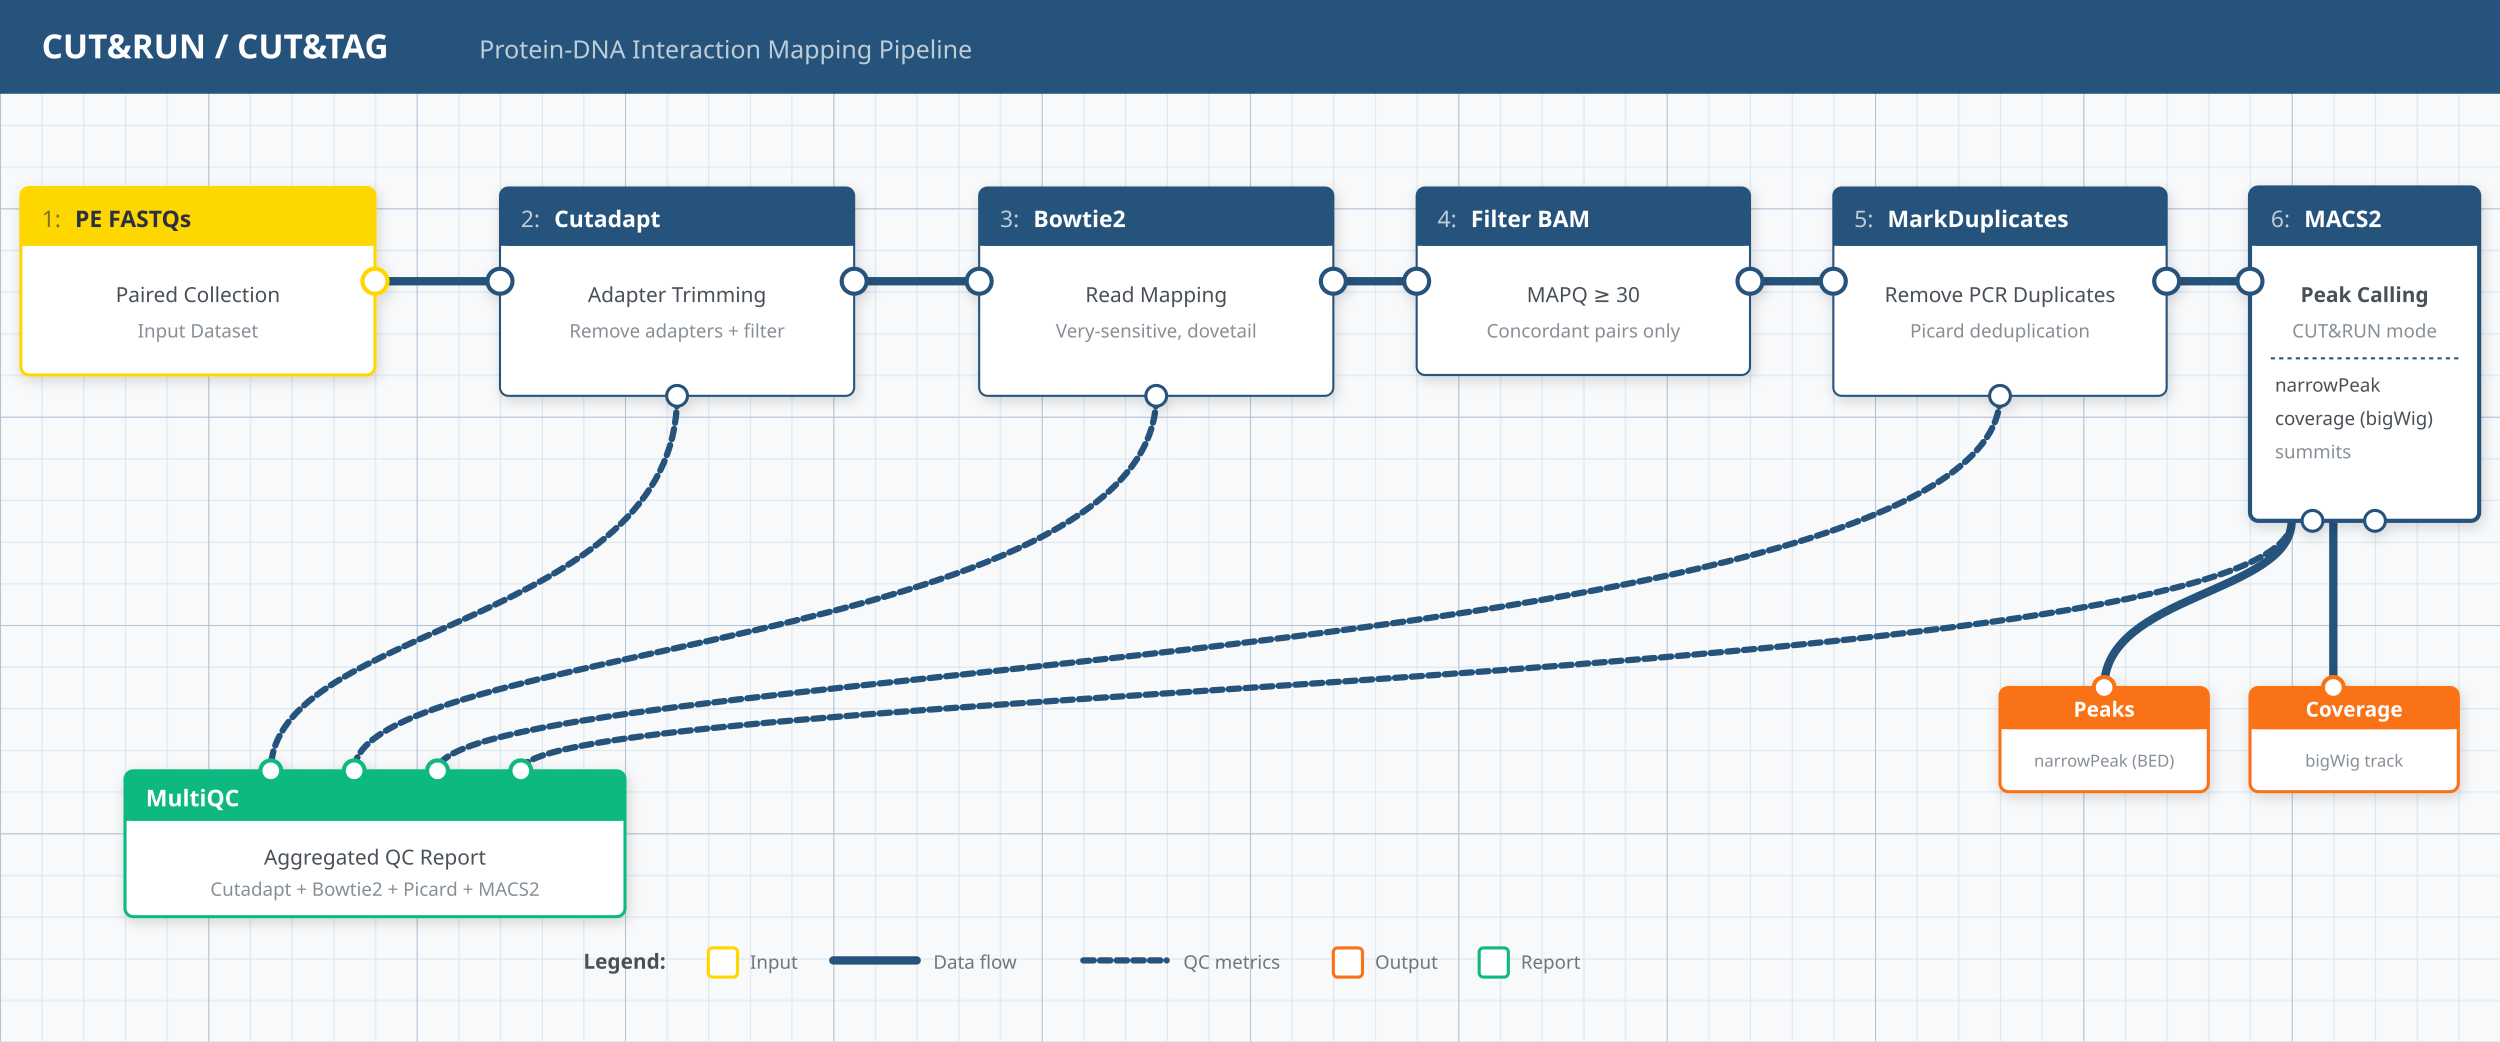
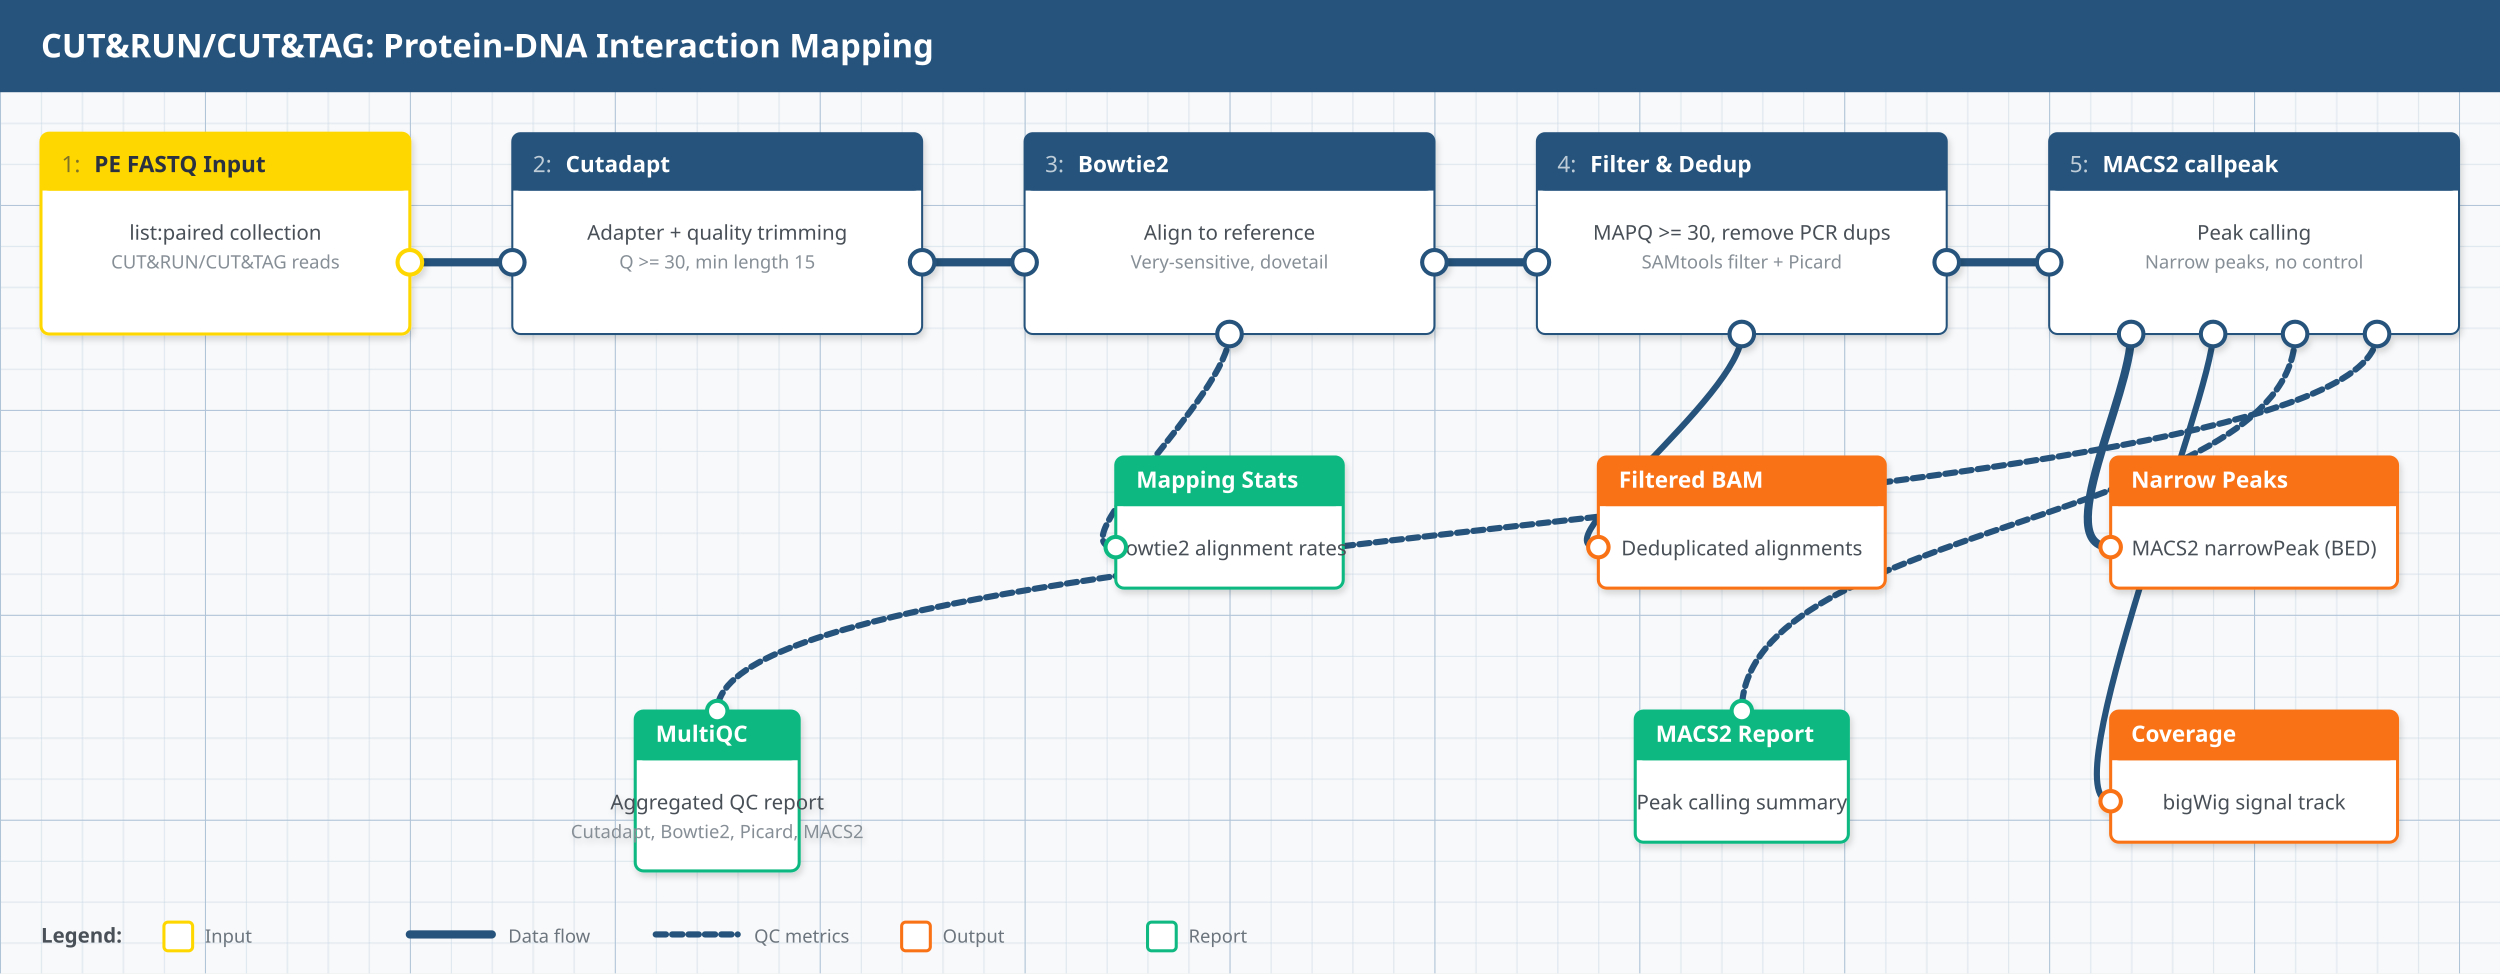
- <svg xmlns="http://www.w3.org/2000/svg" viewBox="0 0 1200 500" role="img" aria-label="CUT&amp;RUN workflow diagram">
+ <svg xmlns="http://www.w3.org/2000/svg" viewBox="0 0 1220 475" aria-label="CUT&amp;RUN/CUT&amp;TAG: Protein-DNA Interaction Mapping" role="img">
  <defs>
-     <pattern id="grid" width="20" height="20" patternUnits="userSpaceOnUse">
+     <pattern id="wd-grid" width="20" height="20" patternUnits="userSpaceOnUse">
      <path d="M 20 0 L 0 0 0 20" fill="none" stroke="#c5d5e4" stroke-width="0.5" />
    </pattern>
-     <pattern id="grid-major" width="100" height="100" patternUnits="userSpaceOnUse">
-       <rect width="100" height="100" fill="url(#grid)" />
+     <pattern id="wd-grid-major" width="100" height="100" patternUnits="userSpaceOnUse">
+       <rect width="100" height="100" fill="url(#wd-grid)" />
      <path d="M 100 0 L 0 0 0 100" fill="none" stroke="#b0c4d8" stroke-width="1" />
    </pattern>
-     <style>
-       .connection { stroke: #25537b; stroke-width: 4; fill: none; stroke-linecap: round; }
-       .connection-qc { stroke: #25537b; stroke-width: 3; fill: none; stroke-linecap: round; stroke-dasharray: 5 3; }
-       .node-card { filter: drop-shadow(1px 2px 3px rgba(0,0,0,0.15)); }
-     </style>
+     <filter id="wd-shadow" x="-5%" y="-5%" width="115%" height="115%">
+       <feDropShadow dx="1" dy="2" stdDeviation="1.5" flood-opacity="0.15" />
+     </filter>
  </defs>
-   <rect width="1200" height="500" fill="#f8f9fa" />
-   <rect width="1200" height="500" fill="url(#grid-major)" />
-   <rect x="0" y="0" width="1200" height="45" fill="#25537b" />
-   <text x="20" y="28" font-family="system-ui, sans-serif" font-size="16" font-weight="600" fill="white">CUT&amp;RUN / CUT&amp;TAG</text>
-   <text x="230" y="28" font-family="system-ui, sans-serif" font-size="12" fill="rgba(255,255,255,0.7)">Protein-DNA Interaction Mapping Pipeline</text>
-   <path class="connection" d="M 180 135 C 210 135, 210 135, 240 135" />
-   <path class="connection" d="M 410 135 C 440 135, 440 135, 470 135" />
-   <path class="connection" d="M 640 135 C 660 135, 660 135, 680 135" />
-   <path class="connection" d="M 840 135 C 860 135, 860 135, 880 135" />
-   <path class="connection" d="M 1040 135 C 1060 135, 1060 135, 1080 135" />
-   <path class="connection" d="M 1100 250 C 1100 285, 1010 285, 1010 330" />
-   <path class="connection" d="M 1120 250 C 1120 285, 1120 285, 1120 330" />
-   <path class="connection-qc" d="M 325 190 C 325 300, 130 300, 130 370" />
-   <path class="connection-qc" d="M 555 190 C 555 310, 170 310, 170 370" />
-   <path class="connection-qc" d="M 960 190 C 960 320, 210 320, 210 370" />
-   <path class="connection-qc" d="M 1100 250 C 1100 330, 250 330, 250 370" />
-   <g class="node-card" transform="translate(10, 90)">
-     <rect width="170" height="90" rx="4" fill="white" stroke="#ffd700" stroke-width="1.5" />
-     <rect width="170" height="28" rx="4" fill="#ffd700" />
-     <rect x="0" y="24" width="170" height="4" fill="#ffd700" />
+   <rect width="1220" height="475" fill="#f8f9fa" />
+   <rect width="1220" height="475" fill="url(#wd-grid-major)" />
+   <rect x="0" y="0" width="1220" height="45" fill="#25537b" />
+   <text x="20" y="28" font-family="system-ui, sans-serif" font-size="16" font-weight="600" fill="white">CUT&amp;RUN/CUT&amp;TAG: Protein-DNA Interaction Mapping</text>
+   <path d="M 200.0 128.0 C 230.0 128.0, 220.0 128.0, 250.0 128.0" stroke="#25537b" fill="none" stroke-linecap="round" stroke-width="4" />
+   <path d="M 450.0 128.0 C 480.0 128.0, 470.0 128.0, 500.0 128.0" stroke="#25537b" fill="none" stroke-linecap="round" stroke-width="4" />
+   <path d="M 700.0 128.0 C 730.0 128.0, 720.0 128.0, 750.0 128.0" stroke="#25537b" fill="none" stroke-linecap="round" stroke-width="4" />
+   <path d="M 950.0 128.0 C 980.0 128.0, 970.0 128.0, 1000.0 128.0" stroke="#25537b" fill="none" stroke-linecap="round" stroke-width="4" />
+   <path d="M 850.0 163.0 C 850.0 193.0, 750.0 267.0, 780.0 267.0" stroke="#25537b" fill="none" stroke-linecap="round" stroke-width="3" />
+   <path d="M 1040.0 163.0 C 1040.0 193.0, 1000.0 267.0, 1030.0 267.0" stroke="#25537b" fill="none" stroke-linecap="round" stroke-width="4" />
+   <path d="M 1080.0 163.0 C 1080.0 193.0, 1000.0 391.0, 1030.0 391.0" stroke="#25537b" fill="none" stroke-linecap="round" stroke-width="3" />
+   <path d="M 1120.0 163.0 C 1120.0 255.0, 850.0 255.0, 850.0 347.0" stroke="#25537b" fill="none" stroke-linecap="round" stroke-width="3" stroke-dasharray="5 3" />
+   <path d="M 600.0 163.0 C 600.0 193.0, 514.5 267.0, 544.5 267.0" stroke="#25537b" fill="none" stroke-linecap="round" stroke-width="3" stroke-dasharray="5 3" />
+   <path d="M 1160.0 163.0 C 1160.0 255.0, 350.0 255.0, 350.0 347.0" stroke="#25537b" fill="none" stroke-linecap="round" stroke-width="3" stroke-dasharray="5 3" />
+   <g filter="url(#wd-shadow)" transform="translate(20.0, 65.0)">
+     <rect width="180.0" height="98.0" rx="4" fill="white" stroke="#ffd700" stroke-width="1.5" />
+     <rect width="180.0" height="28" rx="4" fill="#ffd700" />
+     <rect x="0" y="24" width="180.0" height="4" fill="#ffd700" />
    <text x="10" y="19" font-family="system-ui, sans-serif" font-size="11" fill="rgba(44,49,67,0.6)">1:</text>
-     <text x="26" y="19" font-family="system-ui, sans-serif" font-size="11" font-weight="600" fill="#2C3143">PE FASTQs</text>
-     <text x="85" y="55" text-anchor="middle" font-family="system-ui, sans-serif" font-size="10" fill="#495057">Paired Collection</text>
-     <text x="85" y="72" text-anchor="middle" font-family="system-ui, sans-serif" font-size="9" fill="#868e96">Input Dataset</text>
-     <circle cx="170" cy="45" r="6" fill="white" stroke="#ffd700" stroke-width="2" />
+     <text x="26" y="19" font-family="system-ui, sans-serif" font-size="11" font-weight="600" fill="#2C3143">PE FASTQ Input</text>
+     <text x="90.0" y="52" text-anchor="middle" font-family="system-ui, sans-serif" font-size="10" fill="#495057">list:paired collection</text>
+     <text x="90.0" y="66" text-anchor="middle" font-family="system-ui, sans-serif" font-size="9" fill="#868e96">CUT&amp;RUN/CUT&amp;TAG reads</text>
+     <circle cx="180.0" cy="63.0" r="6" fill="white" stroke="#ffd700" stroke-width="2" />
  </g>
-   <g class="node-card" transform="translate(240, 90)">
-     <rect width="170" height="100" rx="4" fill="white" stroke="#25537b" stroke-width="1" />
-     <rect width="170" height="28" rx="4" fill="#25537b" />
-     <rect x="0" y="24" width="170" height="4" fill="#25537b" />
+   <g filter="url(#wd-shadow)" transform="translate(250.0, 65.0)">
+     <rect width="200.0" height="98.0" rx="4" fill="white" stroke="#25537b" stroke-width="1" />
+     <rect width="200.0" height="28" rx="4" fill="#25537b" />
+     <rect x="0" y="24" width="200.0" height="4" fill="#25537b" />
    <text x="10" y="19" font-family="system-ui, sans-serif" font-size="11" fill="rgba(255,255,255,0.7)">2:</text>
    <text x="26" y="19" font-family="system-ui, sans-serif" font-size="11" font-weight="600" fill="white">Cutadapt</text>
-     <text x="85" y="55" text-anchor="middle" font-family="system-ui, sans-serif" font-size="10" fill="#495057">Adapter Trimming</text>
-     <text x="85" y="72" text-anchor="middle" font-family="system-ui, sans-serif" font-size="9" fill="#868e96">Remove adapters + filter</text>
-     <circle cx="0" cy="45" r="6" fill="white" stroke="#25537b" stroke-width="2" />
-     <circle cx="170" cy="45" r="6" fill="white" stroke="#25537b" stroke-width="2" />
-     <circle cx="85" cy="100" r="5" fill="white" stroke="#25537b" stroke-width="1.5" />
+     <text x="100.0" y="52" text-anchor="middle" font-family="system-ui, sans-serif" font-size="10" fill="#495057">Adapter + quality trimming</text>
+     <text x="100.0" y="66" text-anchor="middle" font-family="system-ui, sans-serif" font-size="9" fill="#868e96">Q &gt;= 30, min length 15</text>
+     <circle cx="0.0" cy="63.0" r="6" fill="white" stroke="#25537b" stroke-width="2" />
+     <circle cx="200.0" cy="63.0" r="6" fill="white" stroke="#25537b" stroke-width="2" />
  </g>
-   <g class="node-card" transform="translate(470, 90)">
-     <rect width="170" height="100" rx="4" fill="white" stroke="#25537b" stroke-width="1" />
-     <rect width="170" height="28" rx="4" fill="#25537b" />
-     <rect x="0" y="24" width="170" height="4" fill="#25537b" />
+   <g filter="url(#wd-shadow)" transform="translate(500.0, 65.0)">
+     <rect width="200.0" height="98.0" rx="4" fill="white" stroke="#25537b" stroke-width="1" />
+     <rect width="200.0" height="28" rx="4" fill="#25537b" />
+     <rect x="0" y="24" width="200.0" height="4" fill="#25537b" />
    <text x="10" y="19" font-family="system-ui, sans-serif" font-size="11" fill="rgba(255,255,255,0.7)">3:</text>
    <text x="26" y="19" font-family="system-ui, sans-serif" font-size="11" font-weight="600" fill="white">Bowtie2</text>
-     <text x="85" y="55" text-anchor="middle" font-family="system-ui, sans-serif" font-size="10" fill="#495057">Read Mapping</text>
-     <text x="85" y="72" text-anchor="middle" font-family="system-ui, sans-serif" font-size="9" fill="#868e96">Very-sensitive, dovetail</text>
-     <circle cx="0" cy="45" r="6" fill="white" stroke="#25537b" stroke-width="2" />
-     <circle cx="170" cy="45" r="6" fill="white" stroke="#25537b" stroke-width="2" />
-     <circle cx="85" cy="100" r="5" fill="white" stroke="#25537b" stroke-width="1.5" />
+     <text x="100.0" y="52" text-anchor="middle" font-family="system-ui, sans-serif" font-size="10" fill="#495057">Align to reference</text>
+     <text x="100.0" y="66" text-anchor="middle" font-family="system-ui, sans-serif" font-size="9" fill="#868e96">Very-sensitive, dovetail</text>
+     <circle cx="0.0" cy="63.0" r="6" fill="white" stroke="#25537b" stroke-width="2" />
+     <circle cx="200.0" cy="63.0" r="6" fill="white" stroke="#25537b" stroke-width="2" />
+     <circle cx="100.0" cy="98.0" r="6" fill="white" stroke="#25537b" stroke-width="2" />
  </g>
-   <g class="node-card" transform="translate(680, 90)">
-     <rect width="160" height="90" rx="4" fill="white" stroke="#25537b" stroke-width="1" />
-     <rect width="160" height="28" rx="4" fill="#25537b" />
-     <rect x="0" y="24" width="160" height="4" fill="#25537b" />
+   <g filter="url(#wd-shadow)" transform="translate(750.0, 65.0)">
+     <rect width="200.0" height="98.0" rx="4" fill="white" stroke="#25537b" stroke-width="1" />
+     <rect width="200.0" height="28" rx="4" fill="#25537b" />
+     <rect x="0" y="24" width="200.0" height="4" fill="#25537b" />
    <text x="10" y="19" font-family="system-ui, sans-serif" font-size="11" fill="rgba(255,255,255,0.7)">4:</text>
-     <text x="26" y="19" font-family="system-ui, sans-serif" font-size="11" font-weight="600" fill="white">Filter BAM</text>
-     <text x="80" y="55" text-anchor="middle" font-family="system-ui, sans-serif" font-size="10" fill="#495057">MAPQ ≥ 30</text>
-     <text x="80" y="72" text-anchor="middle" font-family="system-ui, sans-serif" font-size="9" fill="#868e96">Concordant pairs only</text>
-     <circle cx="0" cy="45" r="6" fill="white" stroke="#25537b" stroke-width="2" />
-     <circle cx="160" cy="45" r="6" fill="white" stroke="#25537b" stroke-width="2" />
+     <text x="26" y="19" font-family="system-ui, sans-serif" font-size="11" font-weight="600" fill="white">Filter &amp; Dedup</text>
+     <text x="100.0" y="52" text-anchor="middle" font-family="system-ui, sans-serif" font-size="10" fill="#495057">MAPQ &gt;= 30, remove PCR dups</text>
+     <text x="100.0" y="66" text-anchor="middle" font-family="system-ui, sans-serif" font-size="9" fill="#868e96">SAMtools filter + Picard</text>
+     <circle cx="0.0" cy="63.0" r="6" fill="white" stroke="#25537b" stroke-width="2" />
+     <circle cx="200.0" cy="63.0" r="6" fill="white" stroke="#25537b" stroke-width="2" />
+     <circle cx="100.0" cy="98.0" r="6" fill="white" stroke="#25537b" stroke-width="2" />
  </g>
-   <g class="node-card" transform="translate(880, 90)">
-     <rect width="160" height="100" rx="4" fill="white" stroke="#25537b" stroke-width="1" />
-     <rect width="160" height="28" rx="4" fill="#25537b" />
-     <rect x="0" y="24" width="160" height="4" fill="#25537b" />
+   <g filter="url(#wd-shadow)" transform="translate(1000.0, 65.0)">
+     <rect width="200.0" height="98.0" rx="4" fill="white" stroke="#25537b" stroke-width="1" />
+     <rect width="200.0" height="28" rx="4" fill="#25537b" />
+     <rect x="0" y="24" width="200.0" height="4" fill="#25537b" />
    <text x="10" y="19" font-family="system-ui, sans-serif" font-size="11" fill="rgba(255,255,255,0.7)">5:</text>
-     <text x="26" y="19" font-family="system-ui, sans-serif" font-size="11" font-weight="600" fill="white">MarkDuplicates</text>
-     <text x="80" y="55" text-anchor="middle" font-family="system-ui, sans-serif" font-size="10" fill="#495057">Remove PCR Duplicates</text>
-     <text x="80" y="72" text-anchor="middle" font-family="system-ui, sans-serif" font-size="9" fill="#868e96">Picard deduplication</text>
-     <circle cx="0" cy="45" r="6" fill="white" stroke="#25537b" stroke-width="2" />
-     <circle cx="160" cy="45" r="6" fill="white" stroke="#25537b" stroke-width="2" />
-     <circle cx="80" cy="100" r="5" fill="white" stroke="#25537b" stroke-width="1.5" />
+     <text x="26" y="19" font-family="system-ui, sans-serif" font-size="11" font-weight="600" fill="white">MACS2 callpeak</text>
+     <text x="100.0" y="52" text-anchor="middle" font-family="system-ui, sans-serif" font-size="10" fill="#495057">Peak calling</text>
+     <text x="100.0" y="66" text-anchor="middle" font-family="system-ui, sans-serif" font-size="9" fill="#868e96">Narrow peaks, no control</text>
+     <circle cx="0.0" cy="63.0" r="6" fill="white" stroke="#25537b" stroke-width="2" />
+     <circle cx="40.0" cy="98.0" r="6" fill="white" stroke="#25537b" stroke-width="2" />
+     <circle cx="80.0" cy="98.0" r="6" fill="white" stroke="#25537b" stroke-width="2" />
+     <circle cx="120.0" cy="98.0" r="6" fill="white" stroke="#25537b" stroke-width="2" />
+     <circle cx="160.0" cy="98.0" r="6" fill="white" stroke="#25537b" stroke-width="2" />
  </g>
-   <g class="node-card" transform="translate(1080, 90)">
-     <rect width="110" height="160" rx="4" fill="white" stroke="#25537b" stroke-width="2" />
-     <rect width="110" height="28" rx="4" fill="#25537b" />
-     <rect x="0" y="24" width="110" height="4" fill="#25537b" />
-     <text x="10" y="19" font-family="system-ui, sans-serif" font-size="11" fill="rgba(255,255,255,0.7)">6:</text>
-     <text x="26" y="19" font-family="system-ui, sans-serif" font-size="11" font-weight="700" fill="white">MACS2</text>
-     <text x="55" y="55" text-anchor="middle" font-family="system-ui, sans-serif" font-size="10" font-weight="600" fill="#495057">Peak Calling</text>
-     <text x="55" y="72" text-anchor="middle" font-family="system-ui, sans-serif" font-size="9" fill="#868e96">CUT&amp;RUN mode</text>
-     <line x1="10" y1="82" x2="100" y2="82" stroke="#25537b" stroke-width="1" stroke-dasharray="2 2" />
-     <text x="12" y="98" font-family="system-ui, sans-serif" font-size="9" fill="#495057">narrowPeak</text>
-     <text x="12" y="114" font-family="system-ui, sans-serif" font-size="9" fill="#495057">coverage (bigWig)</text>
-     <text x="12" y="130" font-family="system-ui, sans-serif" font-size="9" fill="#868e96">summits</text>
-     <circle cx="0" cy="45" r="6" fill="white" stroke="#25537b" stroke-width="2" />
-     <circle cx="30" cy="160" r="5" fill="white" stroke="#25537b" stroke-width="1.5" />
-     <circle cx="60" cy="160" r="5" fill="white" stroke="#25537b" stroke-width="1.5" />
+   <g filter="url(#wd-shadow)" transform="translate(780.0, 223.0)">
+     <rect width="140.0" height="64.0" rx="4" fill="white" stroke="#f97316" stroke-width="1.5" />
+     <rect width="140.0" height="24" rx="4" fill="#f97316" />
+     <rect x="0" y="20" width="140.0" height="4" fill="#f97316" />
+     <text x="10" y="15" font-family="system-ui, sans-serif" font-size="11" font-weight="600" fill="white">Filtered BAM</text>
+     <text x="70.0" y="48" text-anchor="middle" font-family="system-ui, sans-serif" font-size="10" fill="#495057">Deduplicated alignments</text>
+     <circle cx="0.0" cy="44.0" r="5" fill="white" stroke="#f97316" stroke-width="2" />
  </g>
-   <g class="node-card" transform="translate(60, 370)">
-     <rect width="240" height="70" rx="4" fill="white" stroke="#10b981" stroke-width="1.5" />
-     <rect width="240" height="24" rx="4" fill="#10b981" />
-     <rect x="0" y="20" width="240" height="4" fill="#10b981" />
-     <text x="10" y="17" font-family="system-ui, sans-serif" font-size="11" font-weight="600" fill="white">MultiQC</text>
-     <text x="120" y="45" text-anchor="middle" font-family="system-ui, sans-serif" font-size="10" fill="#495057">Aggregated QC Report</text>
-     <text x="120" y="60" text-anchor="middle" font-family="system-ui, sans-serif" font-size="9" fill="#868e96">Cutadapt + Bowtie2 + Picard + MACS2</text>
-     <circle cx="70" cy="0" r="5" fill="white" stroke="#10b981" stroke-width="2" />
-     <circle cx="110" cy="0" r="5" fill="white" stroke="#10b981" stroke-width="2" />
-     <circle cx="150" cy="0" r="5" fill="white" stroke="#10b981" stroke-width="2" />
-     <circle cx="190" cy="0" r="5" fill="white" stroke="#10b981" stroke-width="2" />
+   <g filter="url(#wd-shadow)" transform="translate(1030.0, 223.0)">
+     <rect width="140.0" height="64.0" rx="4" fill="white" stroke="#f97316" stroke-width="1.5" />
+     <rect width="140.0" height="24" rx="4" fill="#f97316" />
+     <rect x="0" y="20" width="140.0" height="4" fill="#f97316" />
+     <text x="10" y="15" font-family="system-ui, sans-serif" font-size="11" font-weight="600" fill="white">Narrow Peaks</text>
+     <text x="70.0" y="48" text-anchor="middle" font-family="system-ui, sans-serif" font-size="10" fill="#495057">MACS2 narrowPeak (BED)</text>
+     <circle cx="0.0" cy="44.0" r="5" fill="white" stroke="#f97316" stroke-width="2" />
  </g>
-   <g class="node-card" transform="translate(960, 330)">
-     <rect width="100" height="50" rx="4" fill="white" stroke="#f97316" stroke-width="1.5" />
-     <rect width="100" height="20" rx="4" fill="#f97316" />
-     <rect x="0" y="16" width="100" height="4" fill="#f97316" />
-     <text x="50" y="14" text-anchor="middle" font-family="system-ui, sans-serif" font-size="10" font-weight="600" fill="white">Peaks</text>
-     <text x="50" y="38" text-anchor="middle" font-family="system-ui, sans-serif" font-size="8" fill="#868e96">narrowPeak (BED)</text>
-     <circle cx="50" cy="0" r="5" fill="white" stroke="#f97316" stroke-width="2" />
+   <g filter="url(#wd-shadow)" transform="translate(1030.0, 347.0)">
+     <rect width="140.0" height="64.0" rx="4" fill="white" stroke="#f97316" stroke-width="1.5" />
+     <rect width="140.0" height="24" rx="4" fill="#f97316" />
+     <rect x="0" y="20" width="140.0" height="4" fill="#f97316" />
+     <text x="10" y="15" font-family="system-ui, sans-serif" font-size="11" font-weight="600" fill="white">Coverage</text>
+     <text x="70.0" y="48" text-anchor="middle" font-family="system-ui, sans-serif" font-size="10" fill="#495057">bigWig signal track</text>
+     <circle cx="0.0" cy="44.0" r="5" fill="white" stroke="#f97316" stroke-width="2" />
  </g>
-   <g class="node-card" transform="translate(1080, 330)">
-     <rect width="100" height="50" rx="4" fill="white" stroke="#f97316" stroke-width="1.5" />
-     <rect width="100" height="20" rx="4" fill="#f97316" />
-     <rect x="0" y="16" width="100" height="4" fill="#f97316" />
-     <text x="50" y="14" text-anchor="middle" font-family="system-ui, sans-serif" font-size="10" font-weight="600" fill="white">Coverage</text>
-     <text x="50" y="38" text-anchor="middle" font-family="system-ui, sans-serif" font-size="8" fill="#868e96">bigWig track</text>
-     <circle cx="40" cy="0" r="5" fill="white" stroke="#f97316" stroke-width="2" />
+   <g filter="url(#wd-shadow)" transform="translate(310.0, 347.0)">
+     <rect width="80.0" height="78.0" rx="4" fill="white" stroke="#10b981" stroke-width="1.5" />
+     <rect width="80.0" height="24" rx="4" fill="#10b981" />
+     <rect x="0" y="20" width="80.0" height="4" fill="#10b981" />
+     <text x="10" y="15" font-family="system-ui, sans-serif" font-size="11" font-weight="600" fill="white">MultiQC</text>
+     <text x="40.0" y="48" text-anchor="middle" font-family="system-ui, sans-serif" font-size="10" fill="#495057">Aggregated QC report</text>
+     <text x="40.0" y="62" text-anchor="middle" font-family="system-ui, sans-serif" font-size="9" fill="#868e96">Cutadapt, Bowtie2, Picard, MACS2</text>
+     <circle cx="40.0" cy="0.0" r="5" fill="white" stroke="#10b981" stroke-width="2" />
  </g>
-   <g transform="translate(280, 465)">
+   <g filter="url(#wd-shadow)" transform="translate(544.5, 223.0)">
+     <rect width="111.0" height="64.0" rx="4" fill="white" stroke="#10b981" stroke-width="1.5" />
+     <rect width="111.0" height="24" rx="4" fill="#10b981" />
+     <rect x="0" y="20" width="111.0" height="4" fill="#10b981" />
+     <text x="10" y="15" font-family="system-ui, sans-serif" font-size="11" font-weight="600" fill="white">Mapping Stats</text>
+     <text x="55.5" y="48" text-anchor="middle" font-family="system-ui, sans-serif" font-size="10" fill="#495057">Bowtie2 alignment rates</text>
+     <circle cx="0.0" cy="44.0" r="5" fill="white" stroke="#10b981" stroke-width="2" />
+   </g>
+   <g filter="url(#wd-shadow)" transform="translate(798.0, 347.0)">
+     <rect width="104.0" height="64.0" rx="4" fill="white" stroke="#10b981" stroke-width="1.5" />
+     <rect width="104.0" height="24" rx="4" fill="#10b981" />
+     <rect x="0" y="20" width="104.0" height="4" fill="#10b981" />
+     <text x="10" y="15" font-family="system-ui, sans-serif" font-size="11" font-weight="600" fill="white">MACS2 Report</text>
+     <text x="52.0" y="48" text-anchor="middle" font-family="system-ui, sans-serif" font-size="10" fill="#495057">Peak calling summary</text>
+     <circle cx="52.0" cy="0.0" r="5" fill="white" stroke="#10b981" stroke-width="2" />
+   </g>
+   <g transform="translate(20, 460)">
    <text x="0" y="0" font-family="system-ui, sans-serif" font-size="10" font-weight="600" fill="#495057">Legend:</text>
    <rect x="60" y="-10" width="14" height="14" rx="2" fill="white" stroke="#ffd700" stroke-width="1.5" />
    <text x="80" y="0" font-family="system-ui, sans-serif" font-size="9" fill="#6c757d">Input</text>
-     <line x1="120" y1="-4" x2="160" y2="-4" stroke="#25537b" stroke-width="4" stroke-linecap="round" />
-     <text x="168" y="0" font-family="system-ui, sans-serif" font-size="9" fill="#6c757d">Data flow</text>
-     <line x1="240" y1="-4" x2="280" y2="-4" stroke="#25537b" stroke-width="3" stroke-linecap="round" stroke-dasharray="5 3" />
-     <text x="288" y="0" font-family="system-ui, sans-serif" font-size="9" fill="#6c757d">QC metrics</text>
-     <rect x="360" y="-10" width="14" height="14" rx="2" fill="white" stroke="#f97316" stroke-width="1.5" />
-     <text x="380" y="0" font-family="system-ui, sans-serif" font-size="9" fill="#6c757d">Output</text>
-     <rect x="430" y="-10" width="14" height="14" rx="2" fill="white" stroke="#10b981" stroke-width="1.5" />
-     <text x="450" y="0" font-family="system-ui, sans-serif" font-size="9" fill="#6c757d">Report</text>
+     <line x1="180" y1="-4" x2="220" y2="-4" stroke="#25537b" stroke-width="4" stroke-linecap="round" />
+     <text x="228" y="0" font-family="system-ui, sans-serif" font-size="9" fill="#6c757d">Data flow</text>
+     <line x1="300" y1="-4" x2="340" y2="-4" stroke="#25537b" stroke-width="3" stroke-linecap="round" stroke-dasharray="5 3" />
+     <text x="348" y="0" font-family="system-ui, sans-serif" font-size="9" fill="#6c757d">QC metrics</text>
+     <rect x="420" y="-10" width="14" height="14" rx="2" fill="white" stroke="#f97316" stroke-width="1.5" />
+     <text x="440" y="0" font-family="system-ui, sans-serif" font-size="9" fill="#6c757d">Output</text>
+     <rect x="540" y="-10" width="14" height="14" rx="2" fill="white" stroke="#10b981" stroke-width="1.5" />
+     <text x="560" y="0" font-family="system-ui, sans-serif" font-size="9" fill="#6c757d">Report</text>
  </g>
</svg>
